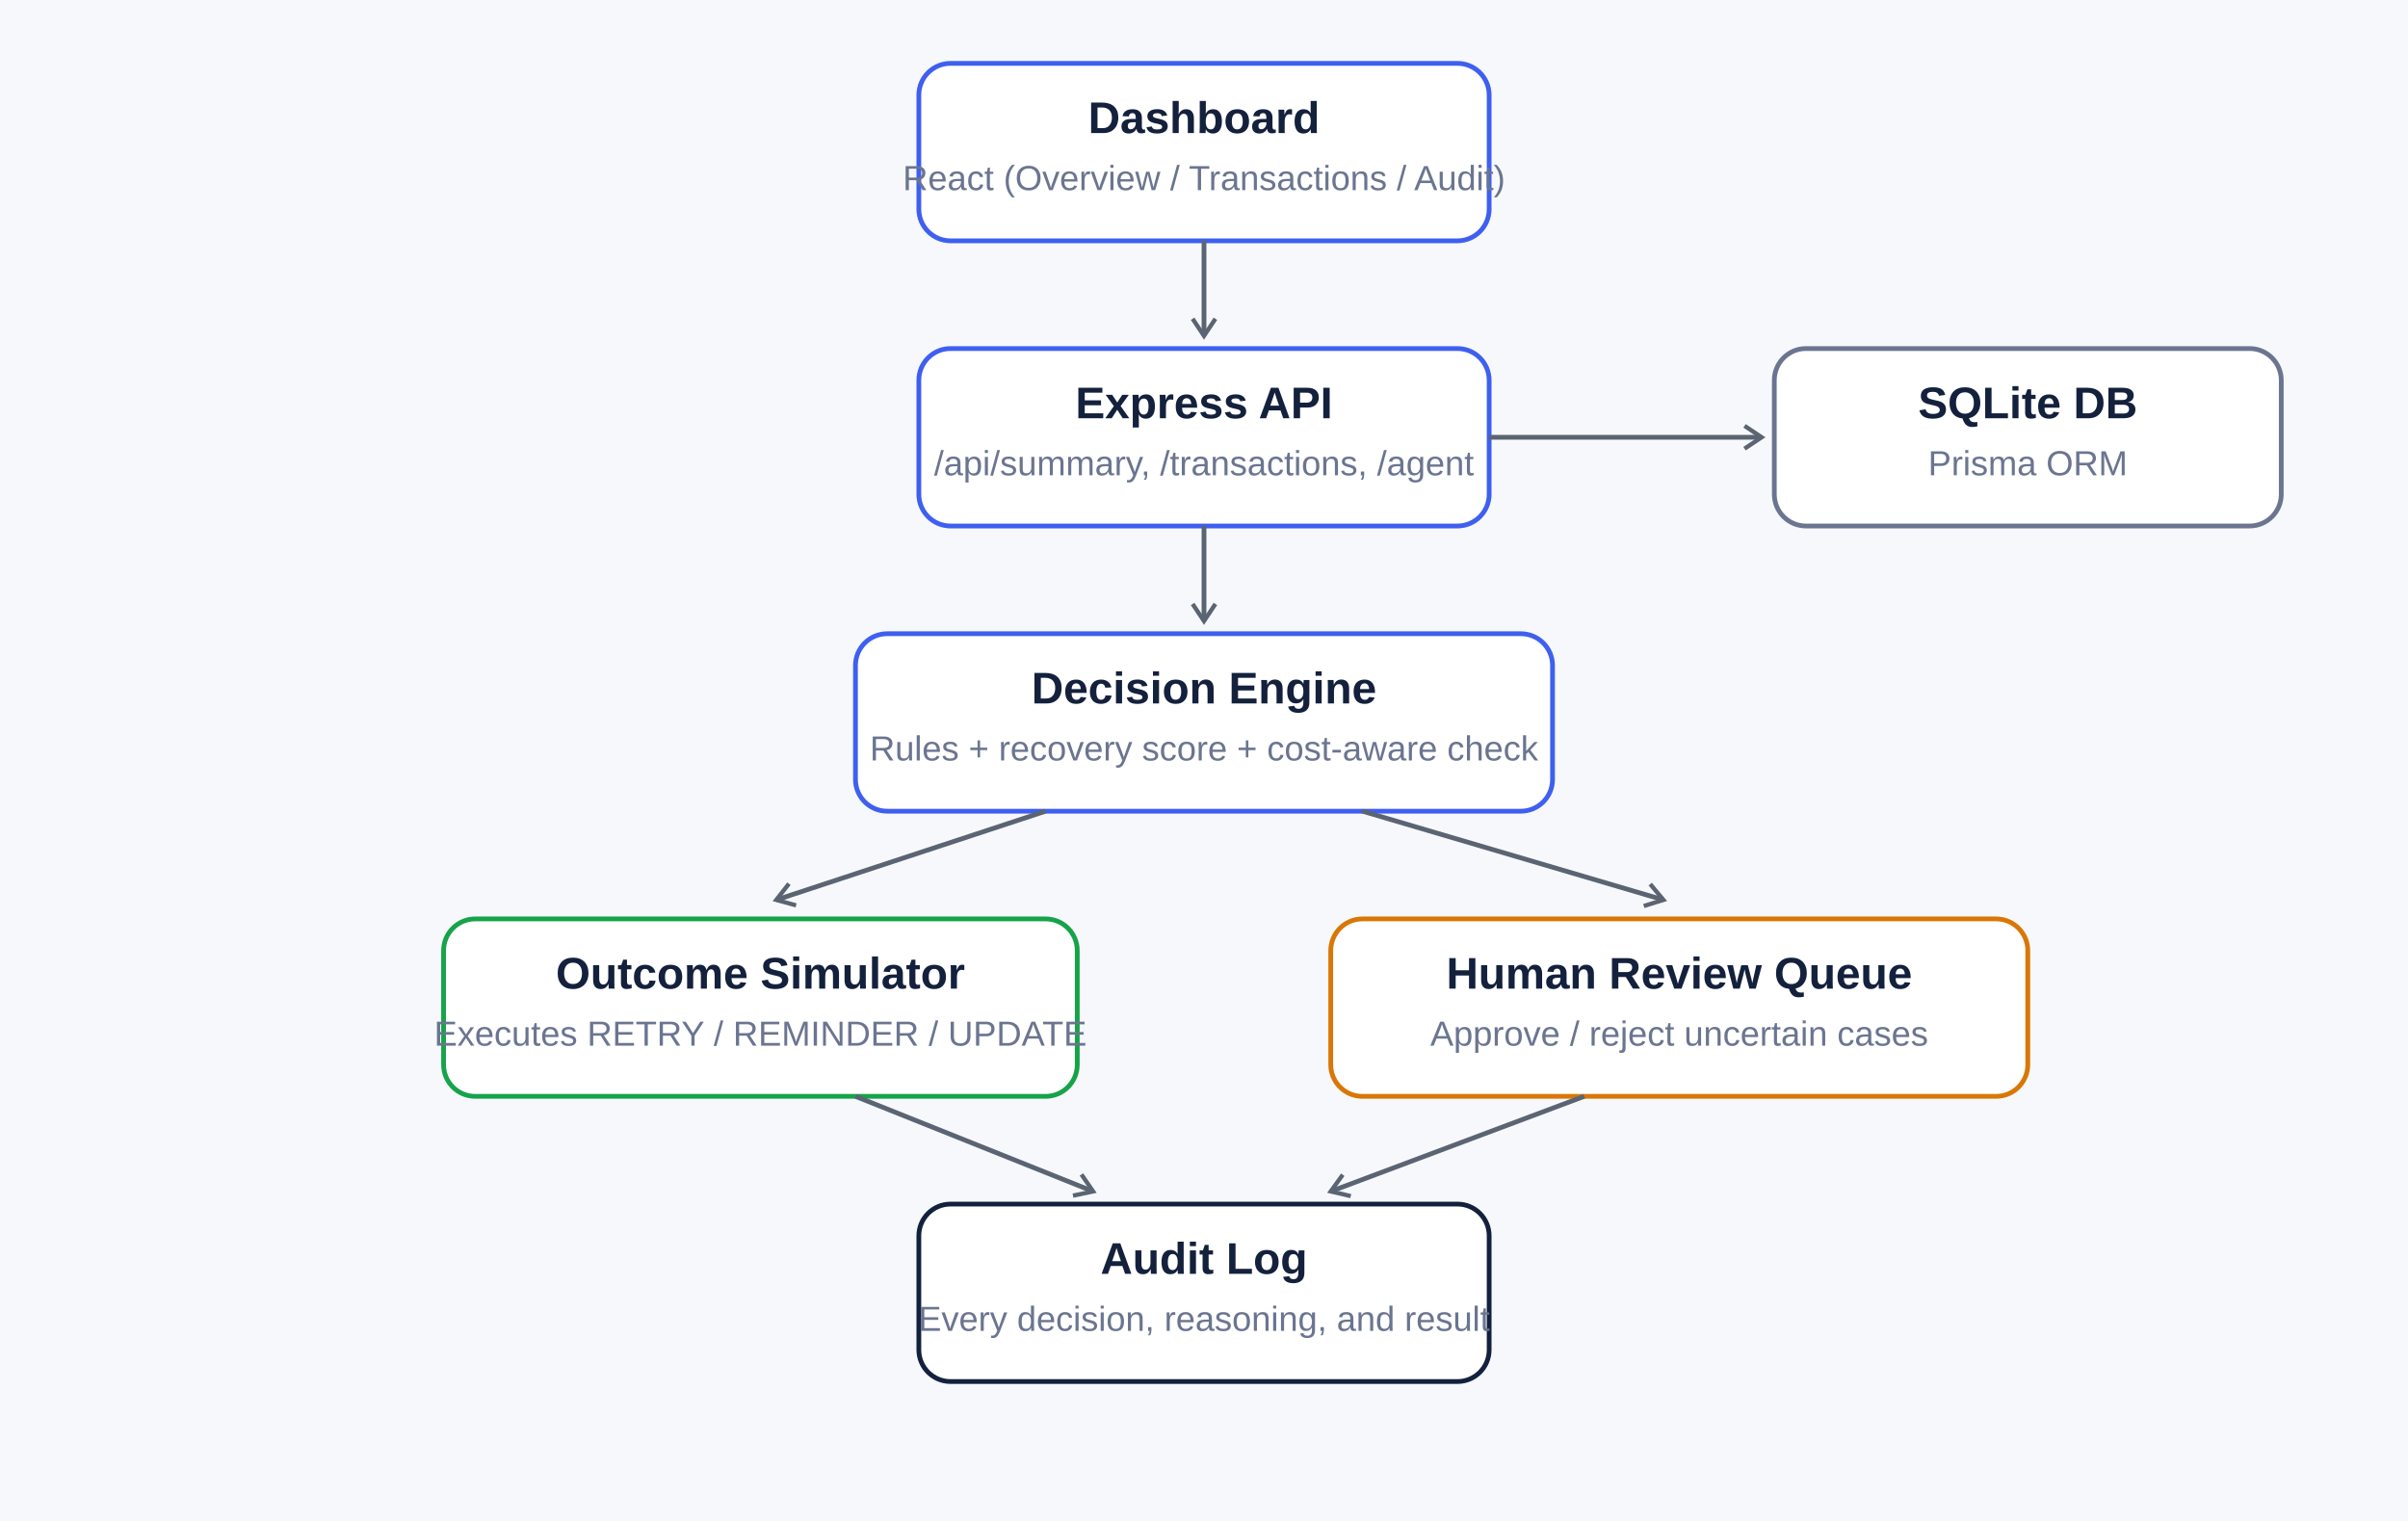
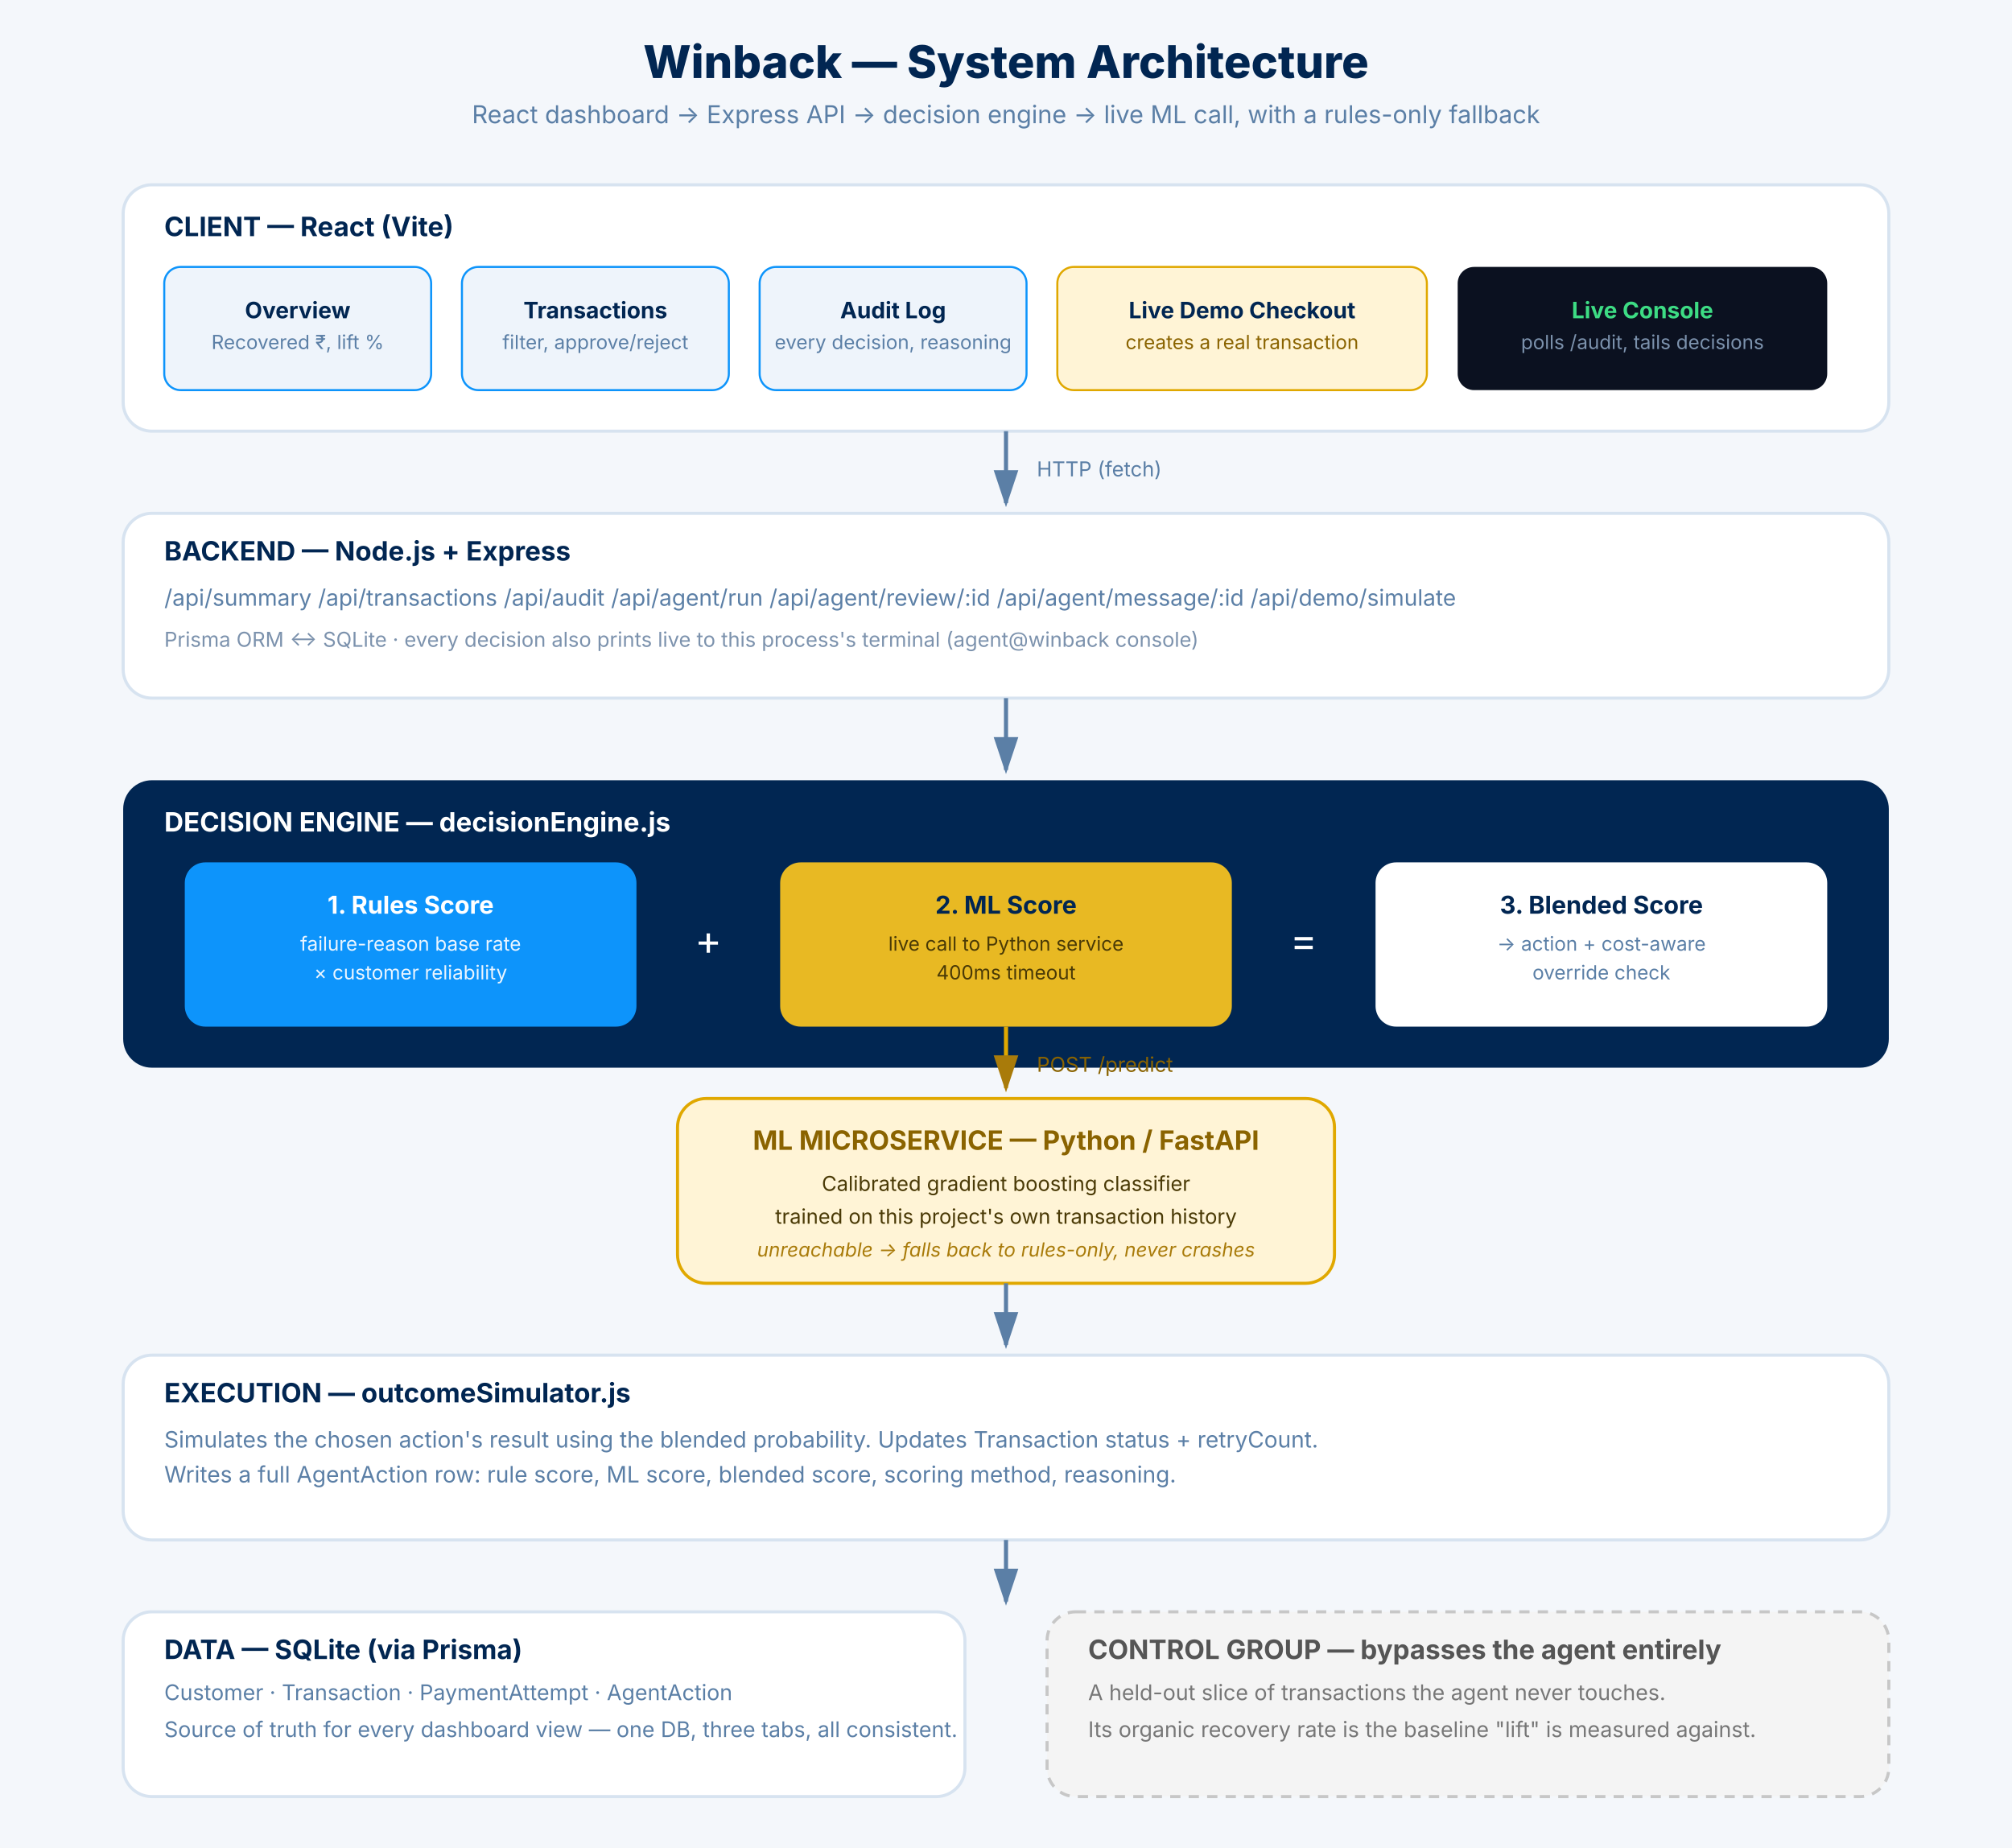
- <svg xmlns="http://www.w3.org/2000/svg" width="760" height="480" viewBox="0 0 760 480" font-family="Arial, sans-serif">
-   <rect width="760" height="480" fill="#F6F8FC" />
+ <svg xmlns="http://www.w3.org/2000/svg" viewBox="0 0 980 900" font-family="Inter, Segoe UI, sans-serif">
  <defs>
-     <marker id="arrow" viewBox="0 0 10 10" refX="8" refY="5" markerWidth="6" markerHeight="6" orient="auto-start-reverse">
-       <path d="M2 1L8 5L2 9" fill="none" stroke="#5B6472" stroke-width="1.5" />
+     <marker id="arrow" markerWidth="10" markerHeight="10" refX="8" refY="3" orient="auto" markerUnits="strokeWidth">
+       <path d="M0,0 L0,6 L9,3 z" fill="#5b7fa6" />
+     </marker>
+     <marker id="arrowGold" markerWidth="10" markerHeight="10" refX="8" refY="3" orient="auto" markerUnits="strokeWidth">
+       <path d="M0,0 L0,6 L9,3 z" fill="#a97b0a" />
    </marker>
  </defs>
-   <rect x="290" y="20" width="180" height="56" rx="10" fill="#FFFFFF" stroke="#3E5FF0" stroke-width="1.5" />
-   <text x="380" y="42" text-anchor="middle" font-size="14" font-weight="700" fill="#14213D">Dashboard</text>
-   <text x="380" y="60" text-anchor="middle" font-size="11" fill="#6B7590">React (Overview / Transactions / Audit)</text>
-   <line x1="380" y1="76" x2="380" y2="106" stroke="#5B6472" stroke-width="1.5" marker-end="url(#arrow)" />
-   <rect x="290" y="110" width="180" height="56" rx="10" fill="#FFFFFF" stroke="#3E5FF0" stroke-width="1.5" />
-   <text x="380" y="132" text-anchor="middle" font-size="14" font-weight="700" fill="#14213D">Express API</text>
-   <text x="380" y="150" text-anchor="middle" font-size="11" fill="#6B7590">/api/summary, /transactions, /agent</text>
-   <rect x="560" y="110" width="160" height="56" rx="10" fill="#FFFFFF" stroke="#6B7590" stroke-width="1.5" />
-   <text x="640" y="132" text-anchor="middle" font-size="14" font-weight="700" fill="#14213D">SQLite DB</text>
-   <text x="640" y="150" text-anchor="middle" font-size="11" fill="#6B7590">Prisma ORM</text>
-   <line x1="470" y1="138" x2="556" y2="138" stroke="#5B6472" stroke-width="1.5" marker-end="url(#arrow)" />
-   <line x1="380" y1="166" x2="380" y2="196" stroke="#5B6472" stroke-width="1.5" marker-end="url(#arrow)" />
-   <rect x="270" y="200" width="220" height="56" rx="10" fill="#FFFFFF" stroke="#3E5FF0" stroke-width="1.5" />
-   <text x="380" y="222" text-anchor="middle" font-size="14" font-weight="700" fill="#14213D">Decision Engine</text>
-   <text x="380" y="240" text-anchor="middle" font-size="11" fill="#6B7590">Rules + recovery score + cost-aware check</text>
-   <line x1="330" y1="256" x2="245" y2="284" stroke="#5B6472" stroke-width="1.5" marker-end="url(#arrow)" />
-   <line x1="430" y1="256" x2="525" y2="284" stroke="#5B6472" stroke-width="1.5" marker-end="url(#arrow)" />
-   <rect x="140" y="290" width="200" height="56" rx="10" fill="#FFFFFF" stroke="#16A34A" stroke-width="1.5" />
-   <text x="240" y="312" text-anchor="middle" font-size="14" font-weight="700" fill="#14213D">Outcome Simulator</text>
-   <text x="240" y="330" text-anchor="middle" font-size="11" fill="#6B7590">Executes RETRY / REMINDER / UPDATE</text>
-   <rect x="420" y="290" width="220" height="56" rx="10" fill="#FFFFFF" stroke="#D97706" stroke-width="1.5" />
-   <text x="530" y="312" text-anchor="middle" font-size="14" font-weight="700" fill="#14213D">Human Review Queue</text>
-   <text x="530" y="330" text-anchor="middle" font-size="11" fill="#6B7590">Approve / reject uncertain cases</text>
-   <line x1="270" y1="346" x2="345" y2="376" stroke="#5B6472" stroke-width="1.5" marker-end="url(#arrow)" />
-   <line x1="500" y1="346" x2="420" y2="376" stroke="#5B6472" stroke-width="1.5" marker-end="url(#arrow)" />
-   <rect x="290" y="380" width="180" height="56" rx="10" fill="#FFFFFF" stroke="#14213D" stroke-width="1.5" />
-   <text x="380" y="402" text-anchor="middle" font-size="14" font-weight="700" fill="#14213D">Audit Log</text>
-   <text x="380" y="420" text-anchor="middle" font-size="11" fill="#6B7590">Every decision, reasoning, and result</text>
+   <rect width="980" height="900" fill="#f4f7fb" />
+   <text x="490" y="38" text-anchor="middle" font-size="22" font-weight="800" fill="#012652">Winback — System Architecture</text>
+   <text x="490" y="60" text-anchor="middle" font-size="12" fill="#5b7fa6">React dashboard → Express API → decision engine → live ML call, with a rules-only fallback</text>
+   <rect x="60" y="90" width="860" height="120" rx="14" fill="#ffffff" stroke="#d7e3f0" stroke-width="1.5" />
+   <text x="80" y="115" font-size="13" font-weight="700" fill="#012652">CLIENT — React (Vite)</text>
+   <g font-size="11" fill="#012652">
+     <rect x="80" y="130" width="130" height="60" rx="8" fill="#eef4fb" stroke="#0D94FB" />
+     <text x="145" y="155" text-anchor="middle" font-weight="700">Overview</text>
+     <text x="145" y="170" text-anchor="middle" fill="#5b7fa6" font-size="9.5">Recovered ₹, lift %</text>
+     <rect x="225" y="130" width="130" height="60" rx="8" fill="#eef4fb" stroke="#0D94FB" />
+     <text x="290" y="155" text-anchor="middle" font-weight="700">Transactions</text>
+     <text x="290" y="170" text-anchor="middle" fill="#5b7fa6" font-size="9.5">filter, approve/reject</text>
+     <rect x="370" y="130" width="130" height="60" rx="8" fill="#eef4fb" stroke="#0D94FB" />
+     <text x="435" y="155" text-anchor="middle" font-weight="700">Audit Log</text>
+     <text x="435" y="170" text-anchor="middle" fill="#5b7fa6" font-size="9.5">every decision, reasoning</text>
+     <rect x="515" y="130" width="180" height="60" rx="8" fill="#fff4d6" stroke="#e0a800" />
+     <text x="605" y="155" text-anchor="middle" font-weight="700">Live Demo Checkout</text>
+     <text x="605" y="170" text-anchor="middle" fill="#8a6300" font-size="9.5">creates a real transaction</text>
+     <rect x="710" y="130" width="180" height="60" rx="8" fill="#0b1120" />
+     <text x="800" y="155" text-anchor="middle" font-weight="700" fill="#3ddc84">Live Console</text>
+     <text x="800" y="170" text-anchor="middle" fill="#7c92ad" font-size="9.5">polls /audit, tails decisions</text>
+   </g>
+   <line x1="490" y1="210" x2="490" y2="245" stroke="#5b7fa6" stroke-width="2" marker-end="url(#arrow)" />
+   <text x="505" y="232" font-size="10" fill="#5b7fa6">HTTP (fetch)</text>
+   <rect x="60" y="250" width="860" height="90" rx="14" fill="#ffffff" stroke="#d7e3f0" stroke-width="1.5" />
+   <text x="80" y="273" font-size="13" font-weight="700" fill="#012652">BACKEND — Node.js + Express</text>
+   <text x="80" y="295" font-size="11" fill="#5b7fa6">/api/summary  /api/transactions  /api/audit  /api/agent/run  /api/agent/review/:id  /api/agent/message/:id  /api/demo/simulate</text>
+   <text x="80" y="315" font-size="10" fill="#7c92ad">Prisma ORM ↔ SQLite  ·  every decision also prints live to this process's terminal (agent@winback console)</text>
+   <line x1="490" y1="340" x2="490" y2="375" stroke="#5b7fa6" stroke-width="2" marker-end="url(#arrow)" />
+   <rect x="60" y="380" width="860" height="140" rx="14" fill="#012652" />
+   <text x="80" y="405" font-size="13" font-weight="700" fill="#ffffff">DECISION ENGINE — decisionEngine.js</text>
+   <g>
+     <rect x="90" y="420" width="220" height="80" rx="10" fill="#0D94FB" />
+     <text x="200" y="445" text-anchor="middle" font-size="12" font-weight="700" fill="#ffffff">1. Rules Score</text>
+     <text x="200" y="463" text-anchor="middle" font-size="9.5" fill="#eaf5ff">failure-reason base rate</text>
+     <text x="200" y="477" text-anchor="middle" font-size="9.5" fill="#eaf5ff">× customer reliability</text>
+     <text x="345" y="465" text-anchor="middle" font-size="20" fill="#ffffff">+</text>
+     <rect x="380" y="420" width="220" height="80" rx="10" fill="#e8b923" />
+     <text x="490" y="445" text-anchor="middle" font-size="12" font-weight="700" fill="#012652">2. ML Score</text>
+     <text x="490" y="463" text-anchor="middle" font-size="9.5" fill="#4a3a06">live call to Python service</text>
+     <text x="490" y="477" text-anchor="middle" font-size="9.5" fill="#4a3a06">400ms timeout</text>
+     <text x="635" y="465" text-anchor="middle" font-size="20" fill="#ffffff">=</text>
+     <rect x="670" y="420" width="220" height="80" rx="10" fill="#ffffff" />
+     <text x="780" y="445" text-anchor="middle" font-size="12" font-weight="700" fill="#012652">3. Blended Score</text>
+     <text x="780" y="463" text-anchor="middle" font-size="9.5" fill="#5b7fa6">→ action + cost-aware</text>
+     <text x="780" y="477" text-anchor="middle" font-size="9.5" fill="#5b7fa6">override check</text>
+   </g>
+   <line x1="490" y1="500" x2="490" y2="530" stroke="#e0a800" stroke-width="2" marker-end="url(#arrowGold)" />
+   <text x="505" y="522" font-size="10" fill="#8a6300">POST /predict</text>
+   <rect x="330" y="535" width="320" height="90" rx="14" fill="#fff4d6" stroke="#e0a800" stroke-width="1.5" />
+   <text x="490" y="560" text-anchor="middle" font-size="13" font-weight="700" fill="#8a6300">ML MICROSERVICE — Python / FastAPI</text>
+   <text x="490" y="580" text-anchor="middle" font-size="10" fill="#4a3a06">Calibrated gradient boosting classifier</text>
+   <text x="490" y="596" text-anchor="middle" font-size="10" fill="#4a3a06">trained on this project's own transaction history</text>
+   <text x="490" y="612" text-anchor="middle" font-size="9.5" font-style="italic" fill="#a97b0a">unreachable → falls back to rules-only, never crashes</text>
+   <line x1="490" y1="625" x2="490" y2="655" stroke="#5b7fa6" stroke-width="2" marker-end="url(#arrow)" />
+   <rect x="60" y="660" width="860" height="90" rx="14" fill="#ffffff" stroke="#d7e3f0" stroke-width="1.5" />
+   <text x="80" y="683" font-size="13" font-weight="700" fill="#012652">EXECUTION — outcomeSimulator.js</text>
+   <text x="80" y="705" font-size="11" fill="#5b7fa6">Simulates the chosen action's result using the blended probability. Updates Transaction status + retryCount.</text>
+   <text x="80" y="722" font-size="11" fill="#5b7fa6">Writes a full AgentAction row: rule score, ML score, blended score, scoring method, reasoning.</text>
+   <line x1="490" y1="750" x2="490" y2="780" stroke="#5b7fa6" stroke-width="2" marker-end="url(#arrow)" />
+   <rect x="60" y="785" width="410" height="90" rx="14" fill="#ffffff" stroke="#d7e3f0" stroke-width="1.5" />
+   <text x="80" y="808" font-size="13" font-weight="700" fill="#012652">DATA — SQLite (via Prisma)</text>
+   <text x="80" y="828" font-size="10.5" fill="#5b7fa6">Customer · Transaction · PaymentAttempt · AgentAction</text>
+   <text x="80" y="846" font-size="10.5" fill="#5b7fa6">Source of truth for every dashboard view — one DB, three tabs, all consistent.</text>
+   <rect x="510" y="785" width="410" height="90" rx="14" fill="#f4f4f4" stroke="#c7c7c7" stroke-width="1.5" stroke-dasharray="5,4" />
+   <text x="530" y="808" font-size="13" font-weight="700" fill="#555">CONTROL GROUP — bypasses the agent entirely</text>
+   <text x="530" y="828" font-size="10.5" fill="#777">A held-out slice of transactions the agent never touches.</text>
+   <text x="530" y="846" font-size="10.5" fill="#777">Its organic recovery rate is the baseline "lift" is measured against.</text>
</svg>
